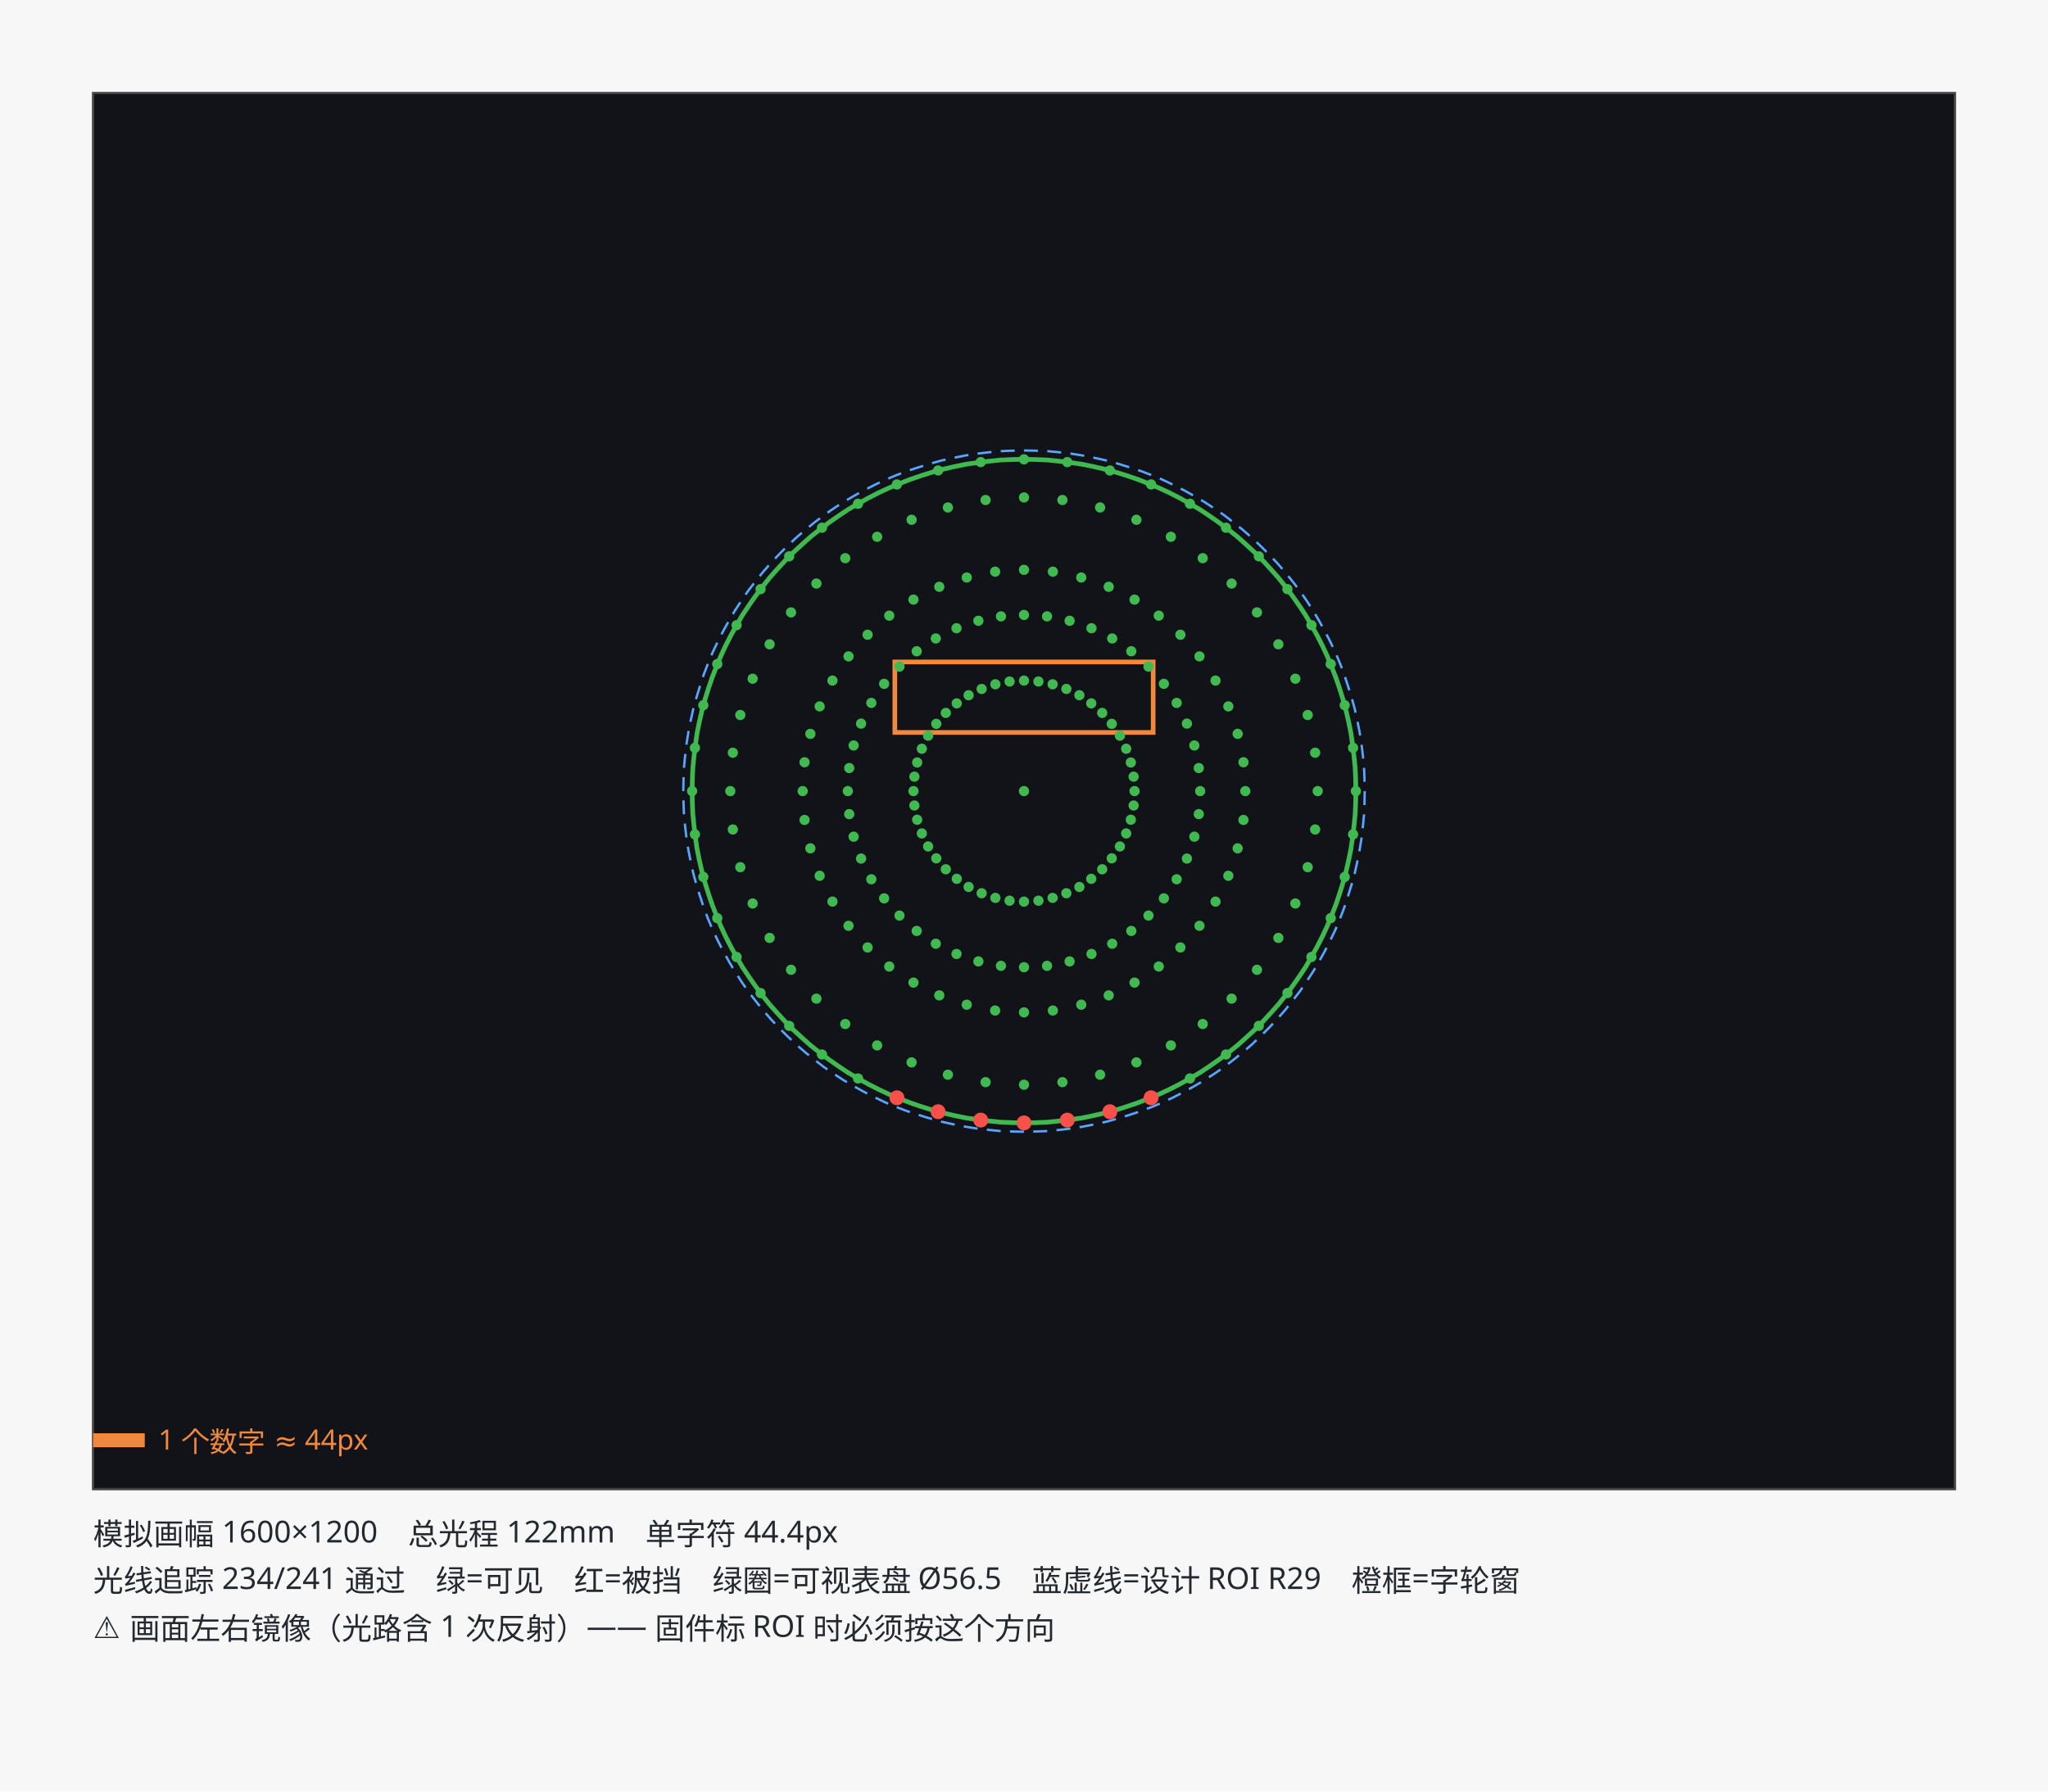
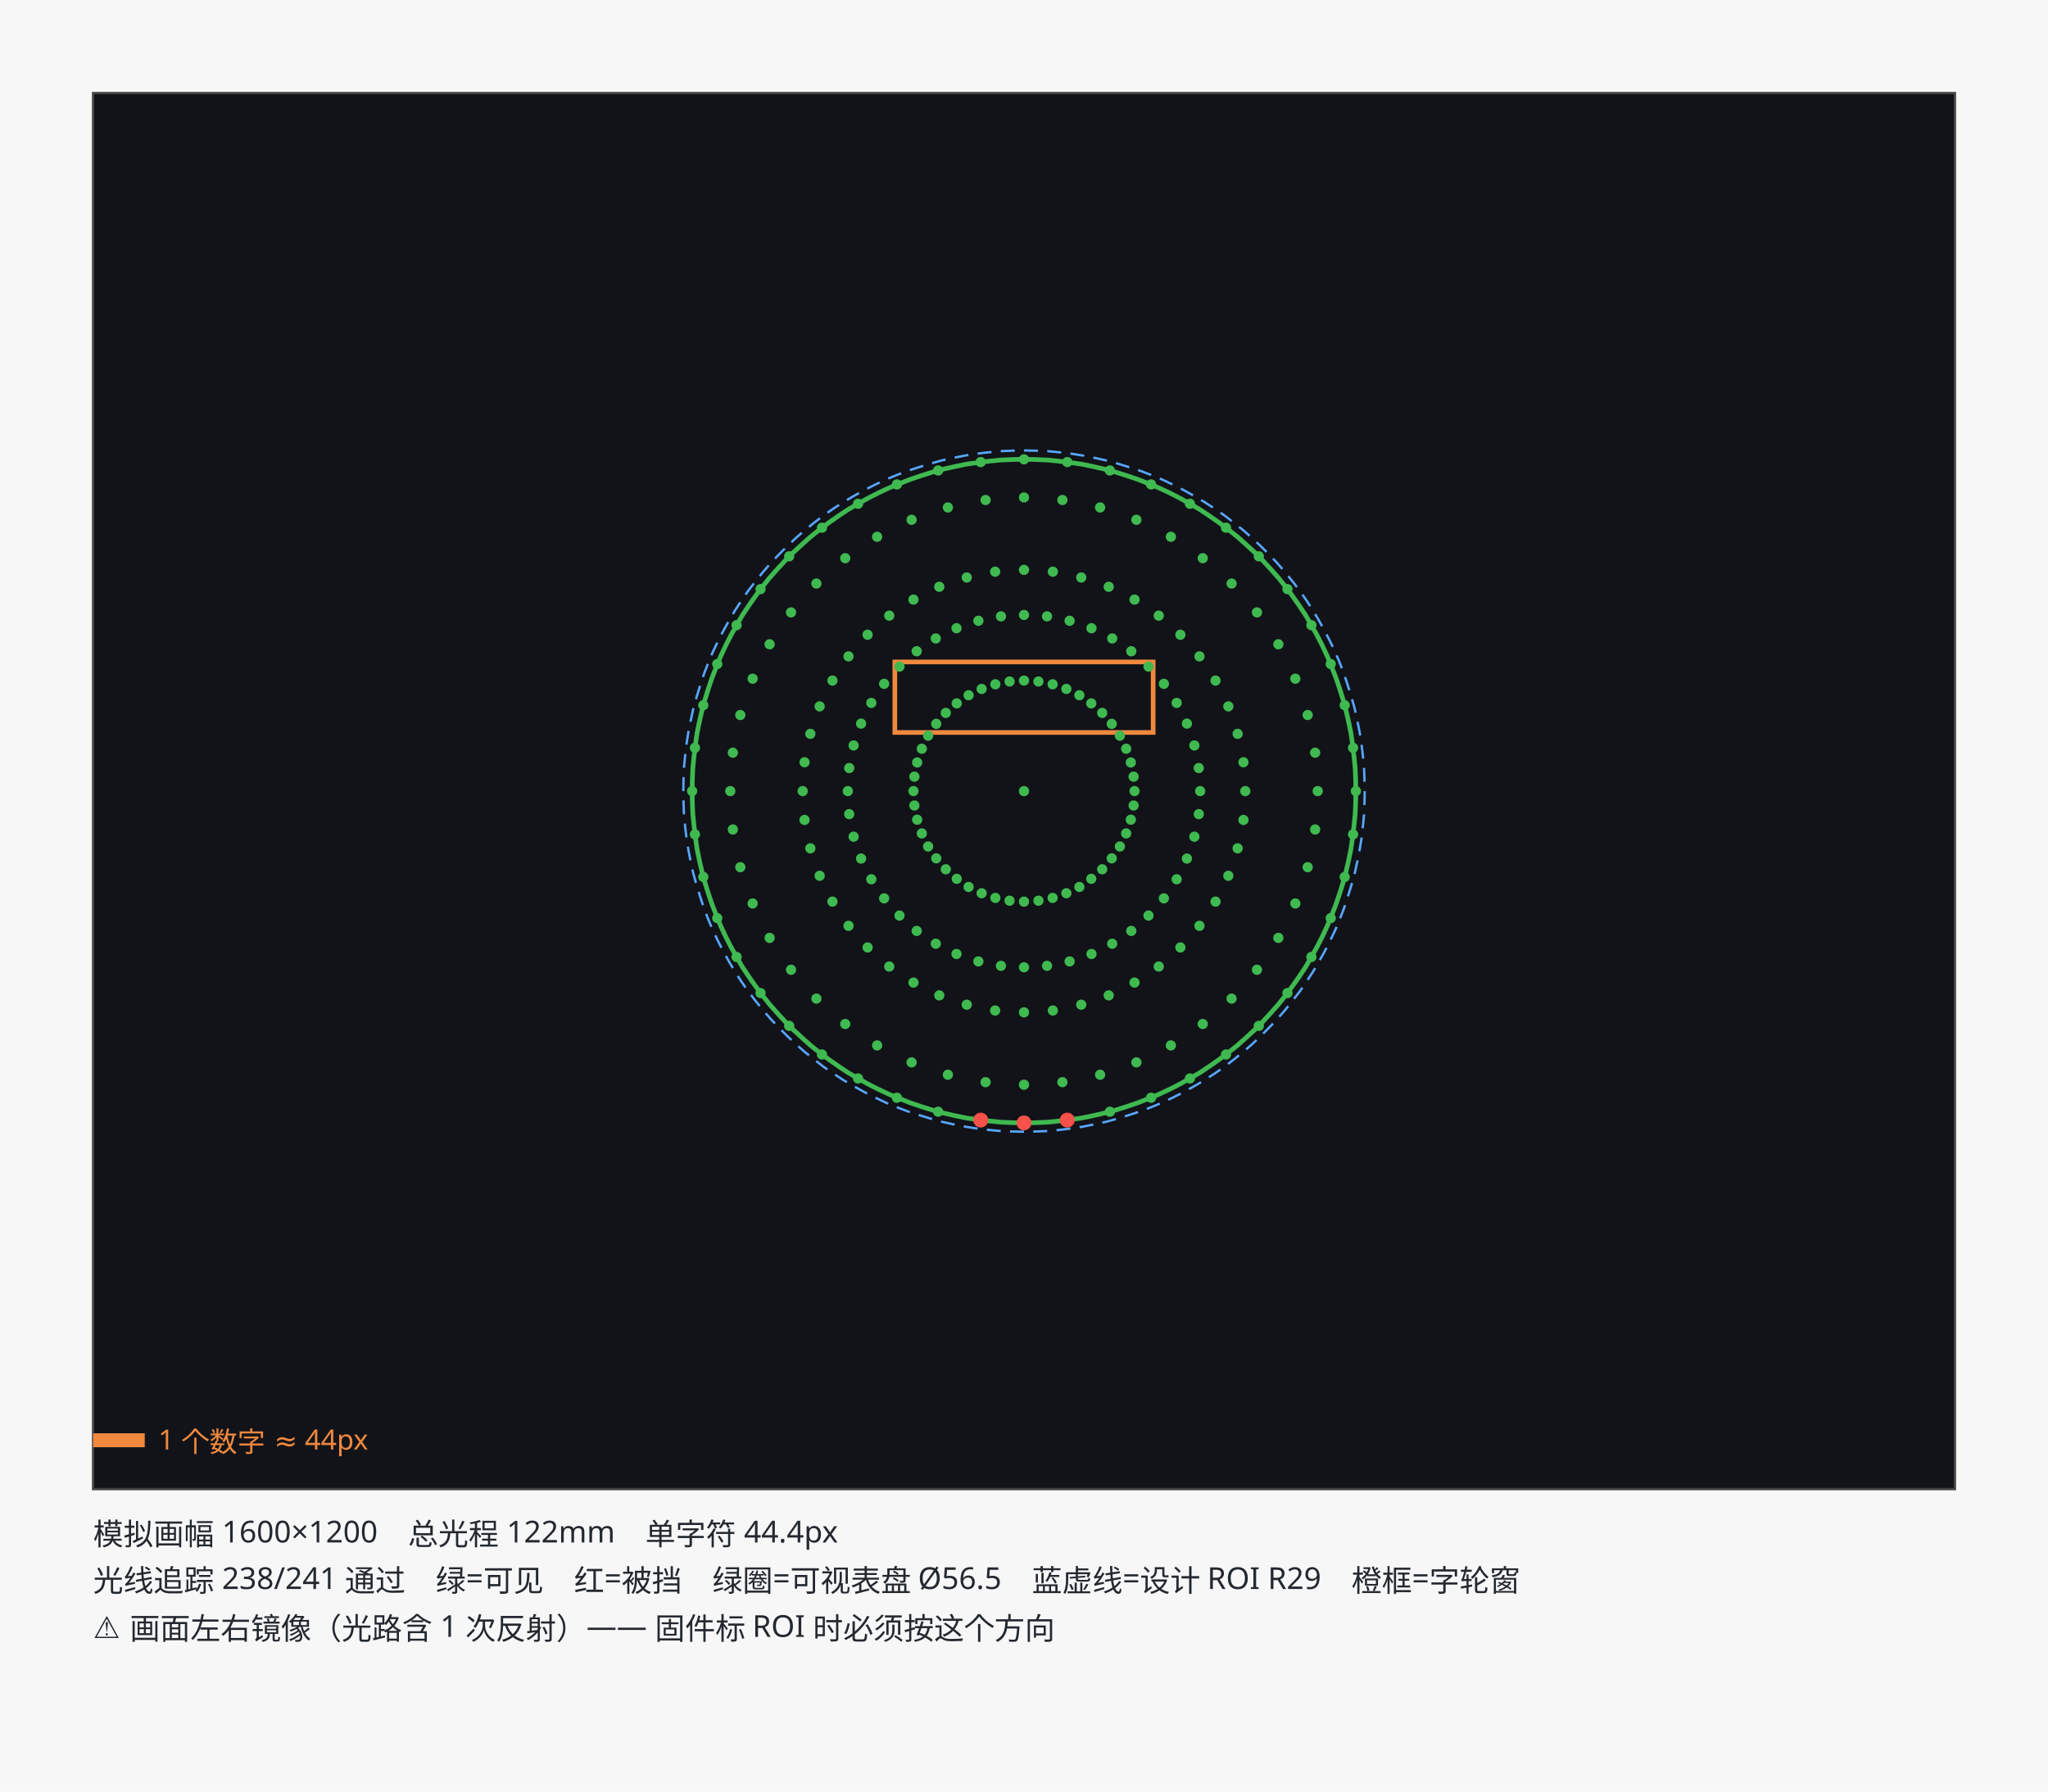
<svg xmlns="http://www.w3.org/2000/svg" width="880" height="770" font-family="sans-serif">
  <rect x="0" y="0" width="880" height="770" fill="#f7f7f8" />
  <rect x="40" y="40" width="800" height="600" fill="#111318" stroke="#444" stroke-width="1" />
  <polygon points="297.4,340.0 297.5,335.0 297.7,330.1 298.2,325.1 298.8,320.2 299.5,315.2 300.5,310.3 301.6,305.5 302.9,300.7 304.4,295.9 306.0,291.2 307.8,286.6 309.7,282.0 311.8,277.5 314.1,273.0 316.5,268.7 319.0,264.4 321.8,260.2 324.6,256.2 327.6,252.2 330.7,248.3 334.0,244.6 337.4,240.9 340.9,237.4 344.6,234.0 348.3,230.7 352.2,227.6 356.2,224.6 360.2,221.8 364.4,219.0 368.7,216.5 373.0,214.1 377.5,211.8 382.0,209.7 386.6,207.8 391.2,206.0 395.9,204.4 400.7,202.9 405.5,201.6 410.3,200.5 415.2,199.5 420.2,198.8 425.1,198.2 430.1,197.7 435.0,197.5 440.0,197.4 445.0,197.5 449.9,197.7 454.9,198.2 459.8,198.8 464.8,199.5 469.7,200.5 474.5,201.6 479.3,202.9 484.1,204.4 488.8,206.0 493.4,207.8 498.0,209.7 502.5,211.8 507.0,214.1 511.3,216.5 515.6,219.0 519.8,221.8 523.8,224.6 527.8,227.6 531.7,230.7 535.4,234.0 539.1,237.4 542.6,240.9 546.0,244.6 549.3,248.3 552.4,252.2 555.4,256.2 558.2,260.2 561.0,264.4 563.5,268.7 565.9,273.0 568.2,277.5 570.3,282.0 572.2,286.6 574.0,291.2 575.6,295.9 577.1,300.7 578.4,305.5 579.5,310.3 580.5,315.2 581.2,320.2 581.8,325.1 582.3,330.1 582.5,335.0 582.6,340.0 582.5,345.0 582.3,349.9 581.8,354.9 581.2,359.8 580.5,364.8 579.5,369.7 578.4,374.5 577.1,379.3 575.6,384.1 574.0,388.8 572.2,393.4 570.3,398.0 568.2,402.5 565.9,407.0 563.5,411.3 561.0,415.6 558.2,419.8 555.4,423.8 552.4,427.8 549.3,431.7 546.0,435.4 542.6,439.1 539.1,442.6 535.4,446.0 531.7,449.3 527.8,452.4 523.8,455.4 519.8,458.2 515.6,461.0 511.3,463.5 507.0,465.9 502.5,468.2 498.0,470.3 493.4,472.2 488.8,474.0 484.1,475.6 479.3,477.1 474.5,478.4 469.7,479.5 464.8,480.5 459.8,481.2 454.9,481.8 449.9,482.3 445.0,482.5 440.0,482.6 435.0,482.5 430.1,482.3 425.1,481.8 420.2,481.2 415.2,480.5 410.3,479.5 405.5,478.4 400.7,477.1 395.9,475.6 391.2,474.0 386.6,472.2 382.0,470.3 377.5,468.2 373.0,465.9 368.7,463.5 364.4,461.0 360.2,458.2 356.2,455.4 352.2,452.4 348.3,449.3 344.6,446.0 340.9,442.6 337.4,439.1 334.0,435.4 330.7,431.7 327.6,427.8 324.6,423.8 321.8,419.8 319.0,415.6 316.5,411.3 314.1,407.0 311.8,402.5 309.7,398.0 307.8,393.4 306.0,388.8 304.4,384.1 302.9,379.3 301.6,374.5 300.5,369.7 299.5,364.8 298.8,359.8 298.2,354.9 297.7,349.9 297.5,345.0" fill="none" stroke="#3fb950" stroke-width="2" />
  <polygon points="293.6,340.0 293.7,334.9 293.9,329.8 294.4,324.7 295.0,319.6 295.8,314.6 296.8,309.6 297.9,304.6 299.3,299.6 300.8,294.8 302.4,289.9 304.2,285.2 306.2,280.4 308.4,275.8 310.7,271.3 313.2,266.8 315.8,262.4 318.6,258.1 321.5,253.9 324.6,249.9 327.8,245.9 331.2,242.0 334.7,238.3 338.3,234.7 342.0,231.2 345.9,227.8 349.9,224.6 353.9,221.5 358.1,218.6 362.4,215.8 366.8,213.2 371.3,210.7 375.8,208.4 380.4,206.2 385.2,204.2 389.9,202.4 394.8,200.8 399.6,199.3 404.6,197.9 409.6,196.8 414.6,195.8 419.6,195.0 424.7,194.4 429.8,193.9 434.9,193.7 440.0,193.6 445.1,193.7 450.2,193.9 455.3,194.4 460.4,195.0 465.4,195.8 470.4,196.8 475.4,197.9 480.4,199.3 485.2,200.8 490.1,202.4 494.8,204.2 499.6,206.2 504.2,208.4 508.7,210.7 513.2,213.2 517.6,215.8 521.9,218.6 526.1,221.5 530.1,224.6 534.1,227.8 538.0,231.2 541.7,234.7 545.3,238.3 548.8,242.0 552.2,245.9 555.4,249.9 558.5,253.9 561.4,258.1 564.2,262.4 566.8,266.8 569.3,271.3 571.6,275.8 573.8,280.4 575.8,285.2 577.6,289.9 579.2,294.8 580.7,299.6 582.1,304.6 583.2,309.6 584.2,314.6 585.0,319.6 585.6,324.7 586.1,329.8 586.3,334.9 586.4,340.0 586.3,345.1 586.1,350.2 585.6,355.3 585.0,360.4 584.2,365.4 583.2,370.4 582.1,375.4 580.7,380.4 579.2,385.2 577.6,390.1 575.8,394.8 573.8,399.6 571.6,404.2 569.3,408.7 566.8,413.2 564.2,417.6 561.4,421.9 558.5,426.1 555.4,430.1 552.2,434.1 548.8,438.0 545.3,441.7 541.7,445.3 538.0,448.8 534.1,452.2 530.1,455.4 526.1,458.5 521.9,461.4 517.6,464.2 513.2,466.8 508.7,469.3 504.2,471.6 499.6,473.8 494.8,475.8 490.1,477.6 485.2,479.2 480.4,480.7 475.4,482.1 470.4,483.2 465.4,484.2 460.4,485.0 455.3,485.6 450.2,486.1 445.1,486.3 440.0,486.4 434.9,486.3 429.8,486.1 424.7,485.6 419.6,485.0 414.6,484.2 409.6,483.2 404.6,482.1 399.6,480.7 394.8,479.2 389.9,477.6 385.2,475.8 380.4,473.8 375.8,471.6 371.3,469.3 366.8,466.8 362.4,464.2 358.1,461.4 353.9,458.5 349.9,455.4 345.9,452.2 342.0,448.8 338.3,445.3 334.7,441.7 331.2,438.0 327.8,434.1 324.6,430.1 321.5,426.1 318.6,421.9 315.8,417.6 313.2,413.2 310.7,408.7 308.4,404.2 306.2,399.6 304.2,394.8 302.4,390.1 300.8,385.2 299.3,380.4 297.9,375.4 296.8,370.4 295.8,365.4 295.0,360.4 294.4,355.3 293.9,350.2 293.7,345.1" fill="none" stroke="#58a6ff" stroke-width="1" stroke-dasharray="6 4" />
  <polygon points="495.5,314.8 384.5,314.8 384.5,284.5 495.5,284.5" fill="none" stroke="#f0883e" stroke-width="2" />
  <circle cx="440.0" cy="340.0" r="2.2" fill="#3fb950" />
  <circle cx="392.5" cy="340.0" r="2.2" fill="#3fb950" />
  <circle cx="392.9" cy="333.8" r="2.2" fill="#3fb950" />
  <circle cx="394.1" cy="327.7" r="2.2" fill="#3fb950" />
  <circle cx="396.1" cy="321.8" r="2.2" fill="#3fb950" />
  <circle cx="398.8" cy="316.2" r="2.2" fill="#3fb950" />
  <circle cx="402.3" cy="311.1" r="2.2" fill="#3fb950" />
  <circle cx="406.4" cy="306.4" r="2.2" fill="#3fb950" />
  <circle cx="411.1" cy="302.3" r="2.2" fill="#3fb950" />
  <circle cx="416.2" cy="298.8" r="2.2" fill="#3fb950" />
  <circle cx="421.8" cy="296.1" r="2.2" fill="#3fb950" />
  <circle cx="427.7" cy="294.1" r="2.2" fill="#3fb950" />
  <circle cx="433.8" cy="292.9" r="2.2" fill="#3fb950" />
  <circle cx="440.0" cy="292.5" r="2.2" fill="#3fb950" />
  <circle cx="446.2" cy="292.9" r="2.2" fill="#3fb950" />
  <circle cx="452.3" cy="294.1" r="2.2" fill="#3fb950" />
  <circle cx="458.2" cy="296.1" r="2.2" fill="#3fb950" />
  <circle cx="463.8" cy="298.8" r="2.2" fill="#3fb950" />
  <circle cx="468.9" cy="302.3" r="2.2" fill="#3fb950" />
  <circle cx="473.6" cy="306.4" r="2.2" fill="#3fb950" />
  <circle cx="477.7" cy="311.1" r="2.2" fill="#3fb950" />
  <circle cx="481.2" cy="316.2" r="2.2" fill="#3fb950" />
  <circle cx="483.9" cy="321.8" r="2.2" fill="#3fb950" />
  <circle cx="485.9" cy="327.7" r="2.2" fill="#3fb950" />
  <circle cx="487.1" cy="333.8" r="2.2" fill="#3fb950" />
  <circle cx="487.5" cy="340.0" r="2.2" fill="#3fb950" />
  <circle cx="487.1" cy="346.2" r="2.2" fill="#3fb950" />
  <circle cx="485.9" cy="352.3" r="2.2" fill="#3fb950" />
  <circle cx="483.9" cy="358.2" r="2.2" fill="#3fb950" />
  <circle cx="481.2" cy="363.8" r="2.2" fill="#3fb950" />
  <circle cx="477.7" cy="368.9" r="2.2" fill="#3fb950" />
  <circle cx="473.6" cy="373.6" r="2.2" fill="#3fb950" />
  <circle cx="468.9" cy="377.7" r="2.2" fill="#3fb950" />
  <circle cx="463.8" cy="381.2" r="2.2" fill="#3fb950" />
  <circle cx="458.2" cy="383.9" r="2.2" fill="#3fb950" />
  <circle cx="452.3" cy="385.9" r="2.2" fill="#3fb950" />
  <circle cx="446.2" cy="387.1" r="2.2" fill="#3fb950" />
  <circle cx="440.0" cy="387.5" r="2.2" fill="#3fb950" />
  <circle cx="433.8" cy="387.1" r="2.2" fill="#3fb950" />
  <circle cx="427.7" cy="385.9" r="2.2" fill="#3fb950" />
  <circle cx="421.8" cy="383.9" r="2.2" fill="#3fb950" />
  <circle cx="416.2" cy="381.2" r="2.2" fill="#3fb950" />
  <circle cx="411.1" cy="377.7" r="2.2" fill="#3fb950" />
  <circle cx="406.4" cy="373.6" r="2.2" fill="#3fb950" />
  <circle cx="402.3" cy="368.9" r="2.2" fill="#3fb950" />
  <circle cx="398.8" cy="363.8" r="2.2" fill="#3fb950" />
  <circle cx="396.1" cy="358.2" r="2.2" fill="#3fb950" />
  <circle cx="394.1" cy="352.3" r="2.2" fill="#3fb950" />
  <circle cx="392.9" cy="346.2" r="2.2" fill="#3fb950" />
  <circle cx="344.9" cy="340.0" r="2.2" fill="#3fb950" />
  <circle cx="345.7" cy="327.6" r="2.2" fill="#3fb950" />
  <circle cx="348.2" cy="315.4" r="2.2" fill="#3fb950" />
  <circle cx="352.2" cy="303.6" r="2.2" fill="#3fb950" />
  <circle cx="357.7" cy="292.5" r="2.2" fill="#3fb950" />
  <circle cx="364.6" cy="282.1" r="2.2" fill="#3fb950" />
  <circle cx="372.8" cy="272.8" r="2.2" fill="#3fb950" />
  <circle cx="382.1" cy="264.6" r="2.2" fill="#3fb950" />
  <circle cx="392.5" cy="257.7" r="2.2" fill="#3fb950" />
  <circle cx="403.6" cy="252.2" r="2.2" fill="#3fb950" />
  <circle cx="415.4" cy="248.2" r="2.2" fill="#3fb950" />
  <circle cx="427.6" cy="245.7" r="2.2" fill="#3fb950" />
  <circle cx="440.0" cy="244.9" r="2.2" fill="#3fb950" />
  <circle cx="452.4" cy="245.7" r="2.2" fill="#3fb950" />
  <circle cx="464.6" cy="248.2" r="2.2" fill="#3fb950" />
  <circle cx="476.4" cy="252.2" r="2.2" fill="#3fb950" />
  <circle cx="487.5" cy="257.7" r="2.2" fill="#3fb950" />
  <circle cx="497.9" cy="264.6" r="2.2" fill="#3fb950" />
  <circle cx="507.2" cy="272.8" r="2.2" fill="#3fb950" />
  <circle cx="515.4" cy="282.1" r="2.2" fill="#3fb950" />
  <circle cx="522.3" cy="292.5" r="2.2" fill="#3fb950" />
  <circle cx="527.8" cy="303.6" r="2.2" fill="#3fb950" />
  <circle cx="531.8" cy="315.4" r="2.2" fill="#3fb950" />
  <circle cx="534.3" cy="327.6" r="2.2" fill="#3fb950" />
  <circle cx="535.1" cy="340.0" r="2.2" fill="#3fb950" />
  <circle cx="534.3" cy="352.4" r="2.2" fill="#3fb950" />
  <circle cx="531.8" cy="364.6" r="2.2" fill="#3fb950" />
  <circle cx="527.8" cy="376.4" r="2.2" fill="#3fb950" />
  <circle cx="522.3" cy="387.5" r="2.2" fill="#3fb950" />
  <circle cx="515.4" cy="397.9" r="2.2" fill="#3fb950" />
  <circle cx="507.2" cy="407.2" r="2.2" fill="#3fb950" />
  <circle cx="497.9" cy="415.4" r="2.2" fill="#3fb950" />
  <circle cx="487.5" cy="422.3" r="2.2" fill="#3fb950" />
  <circle cx="476.4" cy="427.8" r="2.2" fill="#3fb950" />
  <circle cx="464.6" cy="431.8" r="2.2" fill="#3fb950" />
  <circle cx="452.4" cy="434.3" r="2.2" fill="#3fb950" />
  <circle cx="440.0" cy="435.1" r="2.2" fill="#3fb950" />
  <circle cx="427.6" cy="434.3" r="2.2" fill="#3fb950" />
  <circle cx="415.4" cy="431.8" r="2.2" fill="#3fb950" />
  <circle cx="403.6" cy="427.8" r="2.2" fill="#3fb950" />
  <circle cx="392.5" cy="422.3" r="2.2" fill="#3fb950" />
  <circle cx="382.1" cy="415.4" r="2.2" fill="#3fb950" />
  <circle cx="372.8" cy="407.2" r="2.2" fill="#3fb950" />
  <circle cx="364.6" cy="397.9" r="2.2" fill="#3fb950" />
  <circle cx="357.7" cy="387.5" r="2.2" fill="#3fb950" />
  <circle cx="352.2" cy="376.4" r="2.2" fill="#3fb950" />
  <circle cx="348.2" cy="364.6" r="2.2" fill="#3fb950" />
  <circle cx="345.7" cy="352.4" r="2.2" fill="#3fb950" />
  <circle cx="297.4" cy="340.0" r="2.2" fill="#3fb950" />
  <circle cx="298.6" cy="321.4" r="2.2" fill="#3fb950" />
  <circle cx="302.2" cy="303.1" r="2.2" fill="#3fb950" />
  <circle cx="308.2" cy="285.4" r="2.2" fill="#3fb950" />
  <circle cx="316.5" cy="268.7" r="2.2" fill="#3fb950" />
  <circle cx="326.8" cy="253.2" r="2.2" fill="#3fb950" />
  <circle cx="339.1" cy="239.1" r="2.2" fill="#3fb950" />
  <circle cx="353.2" cy="226.8" r="2.2" fill="#3fb950" />
  <circle cx="368.7" cy="216.5" r="2.2" fill="#3fb950" />
  <circle cx="385.4" cy="208.2" r="2.2" fill="#3fb950" />
  <circle cx="403.1" cy="202.2" r="2.2" fill="#3fb950" />
  <circle cx="421.4" cy="198.6" r="2.2" fill="#3fb950" />
  <circle cx="440.0" cy="197.4" r="2.2" fill="#3fb950" />
  <circle cx="458.6" cy="198.6" r="2.2" fill="#3fb950" />
  <circle cx="476.9" cy="202.2" r="2.2" fill="#3fb950" />
  <circle cx="494.6" cy="208.2" r="2.2" fill="#3fb950" />
  <circle cx="511.3" cy="216.5" r="2.2" fill="#3fb950" />
  <circle cx="526.8" cy="226.8" r="2.2" fill="#3fb950" />
  <circle cx="540.9" cy="239.1" r="2.2" fill="#3fb950" />
  <circle cx="553.2" cy="253.2" r="2.2" fill="#3fb950" />
  <circle cx="563.5" cy="268.7" r="2.2" fill="#3fb950" />
  <circle cx="571.8" cy="285.4" r="2.2" fill="#3fb950" />
  <circle cx="577.8" cy="303.1" r="2.2" fill="#3fb950" />
  <circle cx="581.4" cy="321.4" r="2.2" fill="#3fb950" />
  <circle cx="582.6" cy="340.0" r="2.2" fill="#3fb950" />
  <circle cx="581.4" cy="358.6" r="2.2" fill="#3fb950" />
  <circle cx="577.8" cy="376.9" r="2.2" fill="#3fb950" />
  <circle cx="571.8" cy="394.6" r="2.2" fill="#3fb950" />
  <circle cx="563.5" cy="411.3" r="2.2" fill="#3fb950" />
  <circle cx="553.2" cy="426.8" r="2.2" fill="#3fb950" />
  <circle cx="540.9" cy="440.9" r="2.2" fill="#3fb950" />
  <circle cx="526.8" cy="453.2" r="2.2" fill="#3fb950" />
  <circle cx="511.3" cy="463.5" r="2.2" fill="#3fb950" />
-   <circle cx="494.6" cy="471.8" r="3.2" fill="#f85149" />
-   <circle cx="476.9" cy="477.8" r="3.2" fill="#f85149" />
+   <circle cx="494.6" cy="471.8" r="2.2" fill="#3fb950" />
+   <circle cx="476.9" cy="477.8" r="2.2" fill="#3fb950" />
  <circle cx="458.6" cy="481.4" r="3.2" fill="#f85149" />
  <circle cx="440.0" cy="482.6" r="3.2" fill="#f85149" />
  <circle cx="421.4" cy="481.4" r="3.2" fill="#f85149" />
-   <circle cx="403.1" cy="477.8" r="3.2" fill="#f85149" />
-   <circle cx="385.4" cy="471.8" r="3.2" fill="#f85149" />
+   <circle cx="403.1" cy="477.8" r="2.2" fill="#3fb950" />
+   <circle cx="385.4" cy="471.8" r="2.2" fill="#3fb950" />
  <circle cx="368.7" cy="463.5" r="2.2" fill="#3fb950" />
  <circle cx="353.2" cy="453.2" r="2.2" fill="#3fb950" />
  <circle cx="339.1" cy="440.9" r="2.2" fill="#3fb950" />
  <circle cx="326.8" cy="426.8" r="2.2" fill="#3fb950" />
  <circle cx="316.5" cy="411.3" r="2.2" fill="#3fb950" />
  <circle cx="308.2" cy="394.6" r="2.2" fill="#3fb950" />
  <circle cx="302.2" cy="376.9" r="2.2" fill="#3fb950" />
  <circle cx="298.6" cy="358.6" r="2.2" fill="#3fb950" />
  <circle cx="313.8" cy="340.0" r="2.2" fill="#3fb950" />
  <circle cx="314.9" cy="323.5" r="2.2" fill="#3fb950" />
  <circle cx="318.1" cy="307.3" r="2.2" fill="#3fb950" />
  <circle cx="323.4" cy="291.7" r="2.2" fill="#3fb950" />
  <circle cx="330.7" cy="276.9" r="2.2" fill="#3fb950" />
  <circle cx="339.9" cy="263.2" r="2.2" fill="#3fb950" />
  <circle cx="350.8" cy="250.8" r="2.2" fill="#3fb950" />
  <circle cx="363.2" cy="239.9" r="2.2" fill="#3fb950" />
  <circle cx="376.9" cy="230.7" r="2.2" fill="#3fb950" />
  <circle cx="391.7" cy="223.4" r="2.2" fill="#3fb950" />
  <circle cx="407.3" cy="218.1" r="2.2" fill="#3fb950" />
  <circle cx="423.5" cy="214.9" r="2.2" fill="#3fb950" />
  <circle cx="440.0" cy="213.8" r="2.2" fill="#3fb950" />
  <circle cx="456.5" cy="214.9" r="2.2" fill="#3fb950" />
  <circle cx="472.7" cy="218.1" r="2.2" fill="#3fb950" />
  <circle cx="488.3" cy="223.4" r="2.2" fill="#3fb950" />
  <circle cx="503.1" cy="230.7" r="2.2" fill="#3fb950" />
  <circle cx="516.8" cy="239.9" r="2.2" fill="#3fb950" />
  <circle cx="529.2" cy="250.8" r="2.2" fill="#3fb950" />
  <circle cx="540.1" cy="263.2" r="2.2" fill="#3fb950" />
  <circle cx="549.3" cy="276.9" r="2.2" fill="#3fb950" />
  <circle cx="556.6" cy="291.7" r="2.2" fill="#3fb950" />
  <circle cx="561.9" cy="307.3" r="2.2" fill="#3fb950" />
  <circle cx="565.1" cy="323.5" r="2.2" fill="#3fb950" />
  <circle cx="566.2" cy="340.0" r="2.2" fill="#3fb950" />
  <circle cx="565.1" cy="356.5" r="2.2" fill="#3fb950" />
  <circle cx="561.9" cy="372.7" r="2.2" fill="#3fb950" />
  <circle cx="556.6" cy="388.3" r="2.2" fill="#3fb950" />
  <circle cx="549.3" cy="403.1" r="2.2" fill="#3fb950" />
  <circle cx="540.1" cy="416.8" r="2.2" fill="#3fb950" />
  <circle cx="529.2" cy="429.2" r="2.2" fill="#3fb950" />
  <circle cx="516.8" cy="440.1" r="2.2" fill="#3fb950" />
  <circle cx="503.1" cy="449.3" r="2.2" fill="#3fb950" />
  <circle cx="488.3" cy="456.6" r="2.2" fill="#3fb950" />
  <circle cx="472.7" cy="461.9" r="2.2" fill="#3fb950" />
  <circle cx="456.5" cy="465.1" r="2.2" fill="#3fb950" />
  <circle cx="440.0" cy="466.2" r="2.2" fill="#3fb950" />
  <circle cx="423.5" cy="465.1" r="2.2" fill="#3fb950" />
  <circle cx="407.3" cy="461.9" r="2.2" fill="#3fb950" />
  <circle cx="391.7" cy="456.6" r="2.2" fill="#3fb950" />
  <circle cx="376.9" cy="449.3" r="2.2" fill="#3fb950" />
  <circle cx="363.2" cy="440.1" r="2.2" fill="#3fb950" />
  <circle cx="350.8" cy="429.2" r="2.2" fill="#3fb950" />
  <circle cx="339.9" cy="416.8" r="2.2" fill="#3fb950" />
  <circle cx="330.7" cy="403.1" r="2.2" fill="#3fb950" />
  <circle cx="323.4" cy="388.3" r="2.2" fill="#3fb950" />
  <circle cx="318.1" cy="372.7" r="2.2" fill="#3fb950" />
  <circle cx="314.9" cy="356.5" r="2.2" fill="#3fb950" />
  <circle cx="364.3" cy="340.0" r="2.2" fill="#3fb950" />
  <circle cx="364.9" cy="330.1" r="2.2" fill="#3fb950" />
  <circle cx="366.8" cy="320.4" r="2.2" fill="#3fb950" />
  <circle cx="370.0" cy="311.0" r="2.2" fill="#3fb950" />
  <circle cx="374.4" cy="302.1" r="2.2" fill="#3fb950" />
  <circle cx="379.9" cy="293.9" r="2.2" fill="#3fb950" />
  <circle cx="386.5" cy="286.5" r="2.2" fill="#3fb950" />
  <circle cx="393.9" cy="279.9" r="2.2" fill="#3fb950" />
  <circle cx="402.1" cy="274.4" r="2.2" fill="#3fb950" />
  <circle cx="411.0" cy="270.0" r="2.2" fill="#3fb950" />
  <circle cx="420.4" cy="266.8" r="2.2" fill="#3fb950" />
  <circle cx="430.1" cy="264.9" r="2.2" fill="#3fb950" />
  <circle cx="440.0" cy="264.3" r="2.2" fill="#3fb950" />
  <circle cx="449.9" cy="264.9" r="2.2" fill="#3fb950" />
  <circle cx="459.6" cy="266.8" r="2.2" fill="#3fb950" />
  <circle cx="469.0" cy="270.0" r="2.2" fill="#3fb950" />
  <circle cx="477.9" cy="274.4" r="2.2" fill="#3fb950" />
  <circle cx="486.1" cy="279.9" r="2.2" fill="#3fb950" />
  <circle cx="493.5" cy="286.5" r="2.2" fill="#3fb950" />
  <circle cx="500.1" cy="293.9" r="2.2" fill="#3fb950" />
  <circle cx="505.6" cy="302.1" r="2.2" fill="#3fb950" />
  <circle cx="510.0" cy="311.0" r="2.2" fill="#3fb950" />
  <circle cx="513.2" cy="320.4" r="2.2" fill="#3fb950" />
  <circle cx="515.1" cy="330.1" r="2.2" fill="#3fb950" />
  <circle cx="515.7" cy="340.0" r="2.2" fill="#3fb950" />
  <circle cx="515.1" cy="349.9" r="2.2" fill="#3fb950" />
  <circle cx="513.2" cy="359.6" r="2.2" fill="#3fb950" />
  <circle cx="510.0" cy="369.0" r="2.2" fill="#3fb950" />
  <circle cx="505.6" cy="377.9" r="2.2" fill="#3fb950" />
  <circle cx="500.1" cy="386.1" r="2.2" fill="#3fb950" />
  <circle cx="493.5" cy="393.5" r="2.2" fill="#3fb950" />
  <circle cx="486.1" cy="400.1" r="2.2" fill="#3fb950" />
  <circle cx="477.9" cy="405.6" r="2.2" fill="#3fb950" />
  <circle cx="469.0" cy="410.0" r="2.2" fill="#3fb950" />
  <circle cx="459.6" cy="413.2" r="2.2" fill="#3fb950" />
  <circle cx="449.9" cy="415.1" r="2.2" fill="#3fb950" />
  <circle cx="440.0" cy="415.7" r="2.2" fill="#3fb950" />
  <circle cx="430.1" cy="415.1" r="2.2" fill="#3fb950" />
  <circle cx="420.4" cy="413.2" r="2.2" fill="#3fb950" />
  <circle cx="411.0" cy="410.0" r="2.2" fill="#3fb950" />
  <circle cx="402.1" cy="405.6" r="2.2" fill="#3fb950" />
  <circle cx="393.9" cy="400.1" r="2.2" fill="#3fb950" />
  <circle cx="386.5" cy="393.5" r="2.2" fill="#3fb950" />
  <circle cx="379.9" cy="386.1" r="2.2" fill="#3fb950" />
  <circle cx="374.4" cy="377.9" r="2.2" fill="#3fb950" />
  <circle cx="370.0" cy="369.0" r="2.2" fill="#3fb950" />
  <circle cx="366.8" cy="359.6" r="2.2" fill="#3fb950" />
  <circle cx="364.9" cy="349.9" r="2.2" fill="#3fb950" />
  <text x="40" y="664" font-size="13" fill="#24292f">模拟画幅 1600×1200　总光程 122mm　单字符 44.4px</text>
-   <text x="40" y="684" font-size="13" fill="#24292f">光线追踪 234/241 通过　绿=可见　红=被挡　绿圈=可视表盘 Ø56.5　蓝虚线=设计 ROI R29　橙框=字轮窗</text>
+   <text x="40" y="684" font-size="13" fill="#24292f">光线追踪 238/241 通过　绿=可见　红=被挡　绿圈=可视表盘 Ø56.5　蓝虚线=设计 ROI R29　橙框=字轮窗</text>
  <text x="40" y="704" font-size="13" fill="#24292f">⚠ 画面左右镜像（光路含 1 次反射）—— 固件标 ROI 时必须按这个方向</text>
  <rect x="40" y="616" width="22.2" height="6" fill="#f0883e" />
  <text x="68" y="623" font-size="12" fill="#f0883e">1 个数字 ≈ 44px</text>
</svg>
